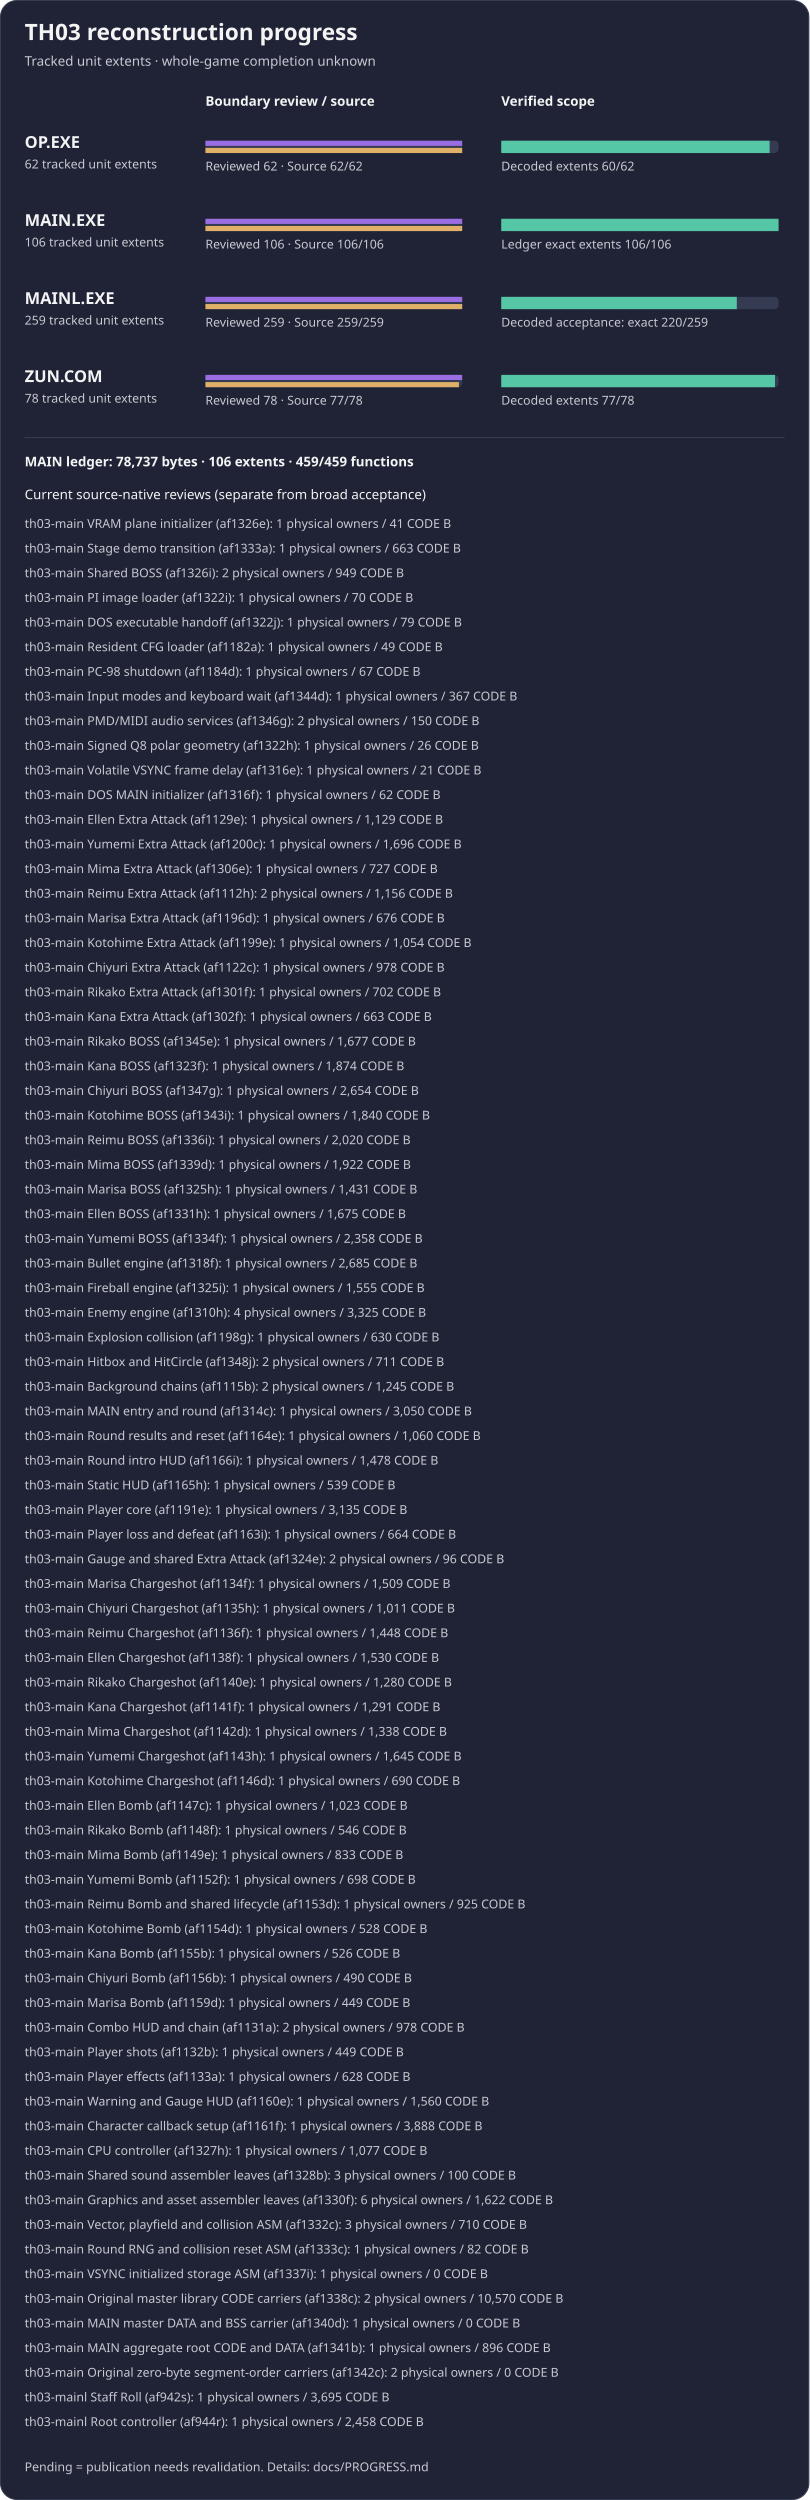
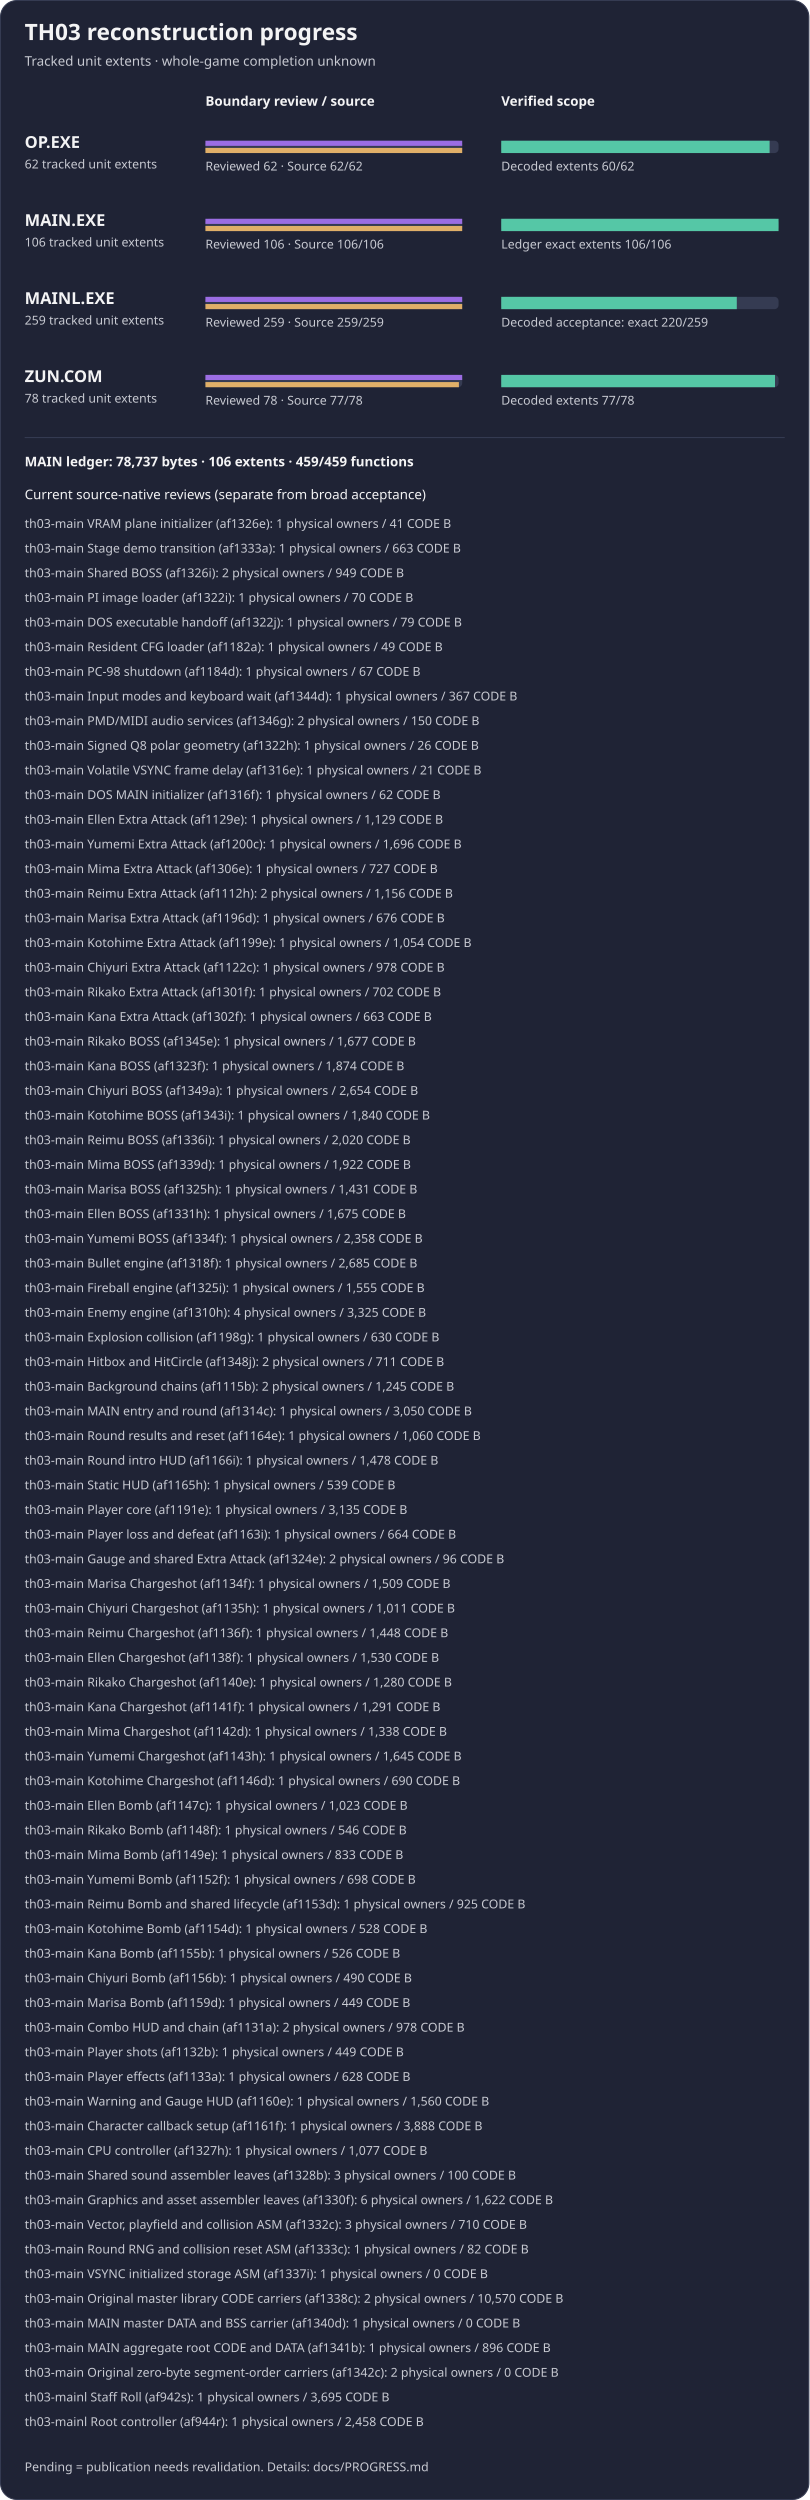
<svg xmlns="http://www.w3.org/2000/svg" width="788" height="2434" viewBox="0 0 788 2434" role="img" aria-label="TH03 reviewed subset reconstruction progress">
  <rect x="0.5" y="0.5" width="787" height="2433" rx="16" fill="#1f2335" stroke="#353b52" />
  <text x="24" y="39" fill="#f4f4f5" font-family="sans-serif" font-size="22" font-weight="600">TH03 reconstruction progress</text>
  <text x="24" y="64" fill="#c8cad2" font-family="sans-serif" font-size="13">Tracked unit extents · whole-game completion unknown</text>
  <text x="200" y="103" fill="#f4f4f5" font-family="sans-serif" font-size="13" font-weight="600">Boundary review / source</text>
  <text x="488" y="103" fill="#f4f4f5" font-family="sans-serif" font-size="13" font-weight="600">Verified scope</text>
  <g aria-label="OP.EXE bars count tracked unit extents, not functions; source-present is not exact">
    <text x="24" y="144" fill="#f4f4f5" font-family="sans-serif" font-size="16" font-weight="600">OP.EXE</text>
    <text x="24" y="164" fill="#c8cad2" font-family="sans-serif" font-size="12">62 tracked unit extents</text>
    <rect x="200" y="137" width="250" height="12" rx="4" fill="#353b52" />
    <rect x="488" y="137" width="270" height="12" rx="4" fill="#353b52" />
    <rect x="200" y="137" width="250.00" height="5" fill="#9b6de3" />
    <rect x="200" y="144" width="250.00" height="5" fill="#e0af68" />
    <rect x="488" y="137" width="261.29" height="12" fill="#55c7a6" />
    <text x="200" y="166" fill="#c8cad2" font-family="sans-serif" font-size="12">Reviewed 62 · Source 62/62</text>
    <text x="488" y="166" fill="#c8cad2" font-family="sans-serif" font-size="12">Decoded extents 60/62</text>
  </g>
  <g aria-label="MAIN.EXE bars count tracked unit extents, not functions; source-present is not exact">
    <text x="24" y="220" fill="#f4f4f5" font-family="sans-serif" font-size="16" font-weight="600">MAIN.EXE</text>
    <text x="24" y="240" fill="#c8cad2" font-family="sans-serif" font-size="12">106 tracked unit extents</text>
    <rect x="200" y="213" width="250" height="12" rx="4" fill="#353b52" />
    <rect x="488" y="213" width="270" height="12" rx="4" fill="#353b52" />
    <rect x="200" y="213" width="250.00" height="5" fill="#9b6de3" />
    <rect x="200" y="220" width="250.00" height="5" fill="#e0af68" />
    <rect x="488" y="213" width="270.00" height="12" fill="#55c7a6" />
    <text x="200" y="242" fill="#c8cad2" font-family="sans-serif" font-size="12">Reviewed 106 · Source 106/106</text>
    <text x="488" y="242" fill="#c8cad2" font-family="sans-serif" font-size="12">Ledger exact extents 106/106</text>
  </g>
  <g aria-label="MAINL bars count tracked unit extents, not functions; source-present is not exact">
    <text x="24" y="296" fill="#f4f4f5" font-family="sans-serif" font-size="16" font-weight="600">MAINL.EXE</text>
    <text x="24" y="316" fill="#c8cad2" font-family="sans-serif" font-size="12">259 tracked unit extents</text>
    <rect x="200" y="289" width="250" height="12" rx="4" fill="#353b52" />
    <rect x="488" y="289" width="270" height="12" rx="4" fill="#353b52" />
    <rect x="200" y="289" width="250.00" height="5" fill="#9b6de3" />
    <rect x="200" y="296" width="250.00" height="5" fill="#e0af68" />
    <rect x="488" y="289" width="229.34" height="12" fill="#55c7a6" />
    <text x="200" y="318" fill="#c8cad2" font-family="sans-serif" font-size="12">Reviewed 259 · Source 259/259</text>
    <text x="488" y="318" fill="#c8cad2" font-family="sans-serif" font-size="12">Decoded acceptance: exact 220/259</text>
  </g>
  <g aria-label="ZUN.COM bars count tracked unit extents, not functions; source-present is not exact">
    <text x="24" y="372" fill="#f4f4f5" font-family="sans-serif" font-size="16" font-weight="600">ZUN.COM</text>
    <text x="24" y="392" fill="#c8cad2" font-family="sans-serif" font-size="12">78 tracked unit extents</text>
    <rect x="200" y="365" width="250" height="12" rx="4" fill="#353b52" />
    <rect x="488" y="365" width="270" height="12" rx="4" fill="#353b52" />
    <rect x="200" y="365" width="250.00" height="5" fill="#9b6de3" />
    <rect x="200" y="372" width="246.79" height="5" fill="#e0af68" />
    <rect x="488" y="365" width="266.54" height="12" fill="#55c7a6" />
    <text x="200" y="394" fill="#c8cad2" font-family="sans-serif" font-size="12">Reviewed 78 · Source 77/78</text>
    <text x="488" y="394" fill="#c8cad2" font-family="sans-serif" font-size="12">Decoded extents 77/78</text>
  </g>
  <path d="M24 426 H764" stroke="#353b52" />
  <text x="24" y="454" fill="#f4f4f5" font-family="sans-serif" font-size="13" font-weight="600">MAIN ledger: 78,737 bytes · 106 extents · 459/459 functions</text>
  <text x="24" y="486" fill="#f4f4f5" font-family="sans-serif" font-size="13">Current source-native reviews (separate from broad acceptance)</text>
  <text x="24" y="514" fill="#c8cad2" font-family="sans-serif" font-size="12">th03-main VRAM plane initializer (af1326e): 1 physical owners / 41 CODE B</text>
  <text x="24" y="538" fill="#c8cad2" font-family="sans-serif" font-size="12">th03-main Stage demo transition (af1333a): 1 physical owners / 663 CODE B</text>
  <text x="24" y="562" fill="#c8cad2" font-family="sans-serif" font-size="12">th03-main Shared BOSS (af1326i): 2 physical owners / 949 CODE B</text>
  <text x="24" y="586" fill="#c8cad2" font-family="sans-serif" font-size="12">th03-main PI image loader (af1322i): 1 physical owners / 70 CODE B</text>
  <text x="24" y="610" fill="#c8cad2" font-family="sans-serif" font-size="12">th03-main DOS executable handoff (af1322j): 1 physical owners / 79 CODE B</text>
  <text x="24" y="634" fill="#c8cad2" font-family="sans-serif" font-size="12">th03-main Resident CFG loader (af1182a): 1 physical owners / 49 CODE B</text>
  <text x="24" y="658" fill="#c8cad2" font-family="sans-serif" font-size="12">th03-main PC-98 shutdown (af1184d): 1 physical owners / 67 CODE B</text>
  <text x="24" y="682" fill="#c8cad2" font-family="sans-serif" font-size="12">th03-main Input modes and keyboard wait (af1344d): 1 physical owners / 367 CODE B</text>
  <text x="24" y="706" fill="#c8cad2" font-family="sans-serif" font-size="12">th03-main PMD/MIDI audio services (af1346g): 2 physical owners / 150 CODE B</text>
  <text x="24" y="730" fill="#c8cad2" font-family="sans-serif" font-size="12">th03-main Signed Q8 polar geometry (af1322h): 1 physical owners / 26 CODE B</text>
  <text x="24" y="754" fill="#c8cad2" font-family="sans-serif" font-size="12">th03-main Volatile VSYNC frame delay (af1316e): 1 physical owners / 21 CODE B</text>
  <text x="24" y="778" fill="#c8cad2" font-family="sans-serif" font-size="12">th03-main DOS MAIN initializer (af1316f): 1 physical owners / 62 CODE B</text>
  <text x="24" y="802" fill="#c8cad2" font-family="sans-serif" font-size="12">th03-main Ellen Extra Attack (af1129e): 1 physical owners / 1,129 CODE B</text>
  <text x="24" y="826" fill="#c8cad2" font-family="sans-serif" font-size="12">th03-main Yumemi Extra Attack (af1200c): 1 physical owners / 1,696 CODE B</text>
  <text x="24" y="850" fill="#c8cad2" font-family="sans-serif" font-size="12">th03-main Mima Extra Attack (af1306e): 1 physical owners / 727 CODE B</text>
  <text x="24" y="874" fill="#c8cad2" font-family="sans-serif" font-size="12">th03-main Reimu Extra Attack (af1112h): 2 physical owners / 1,156 CODE B</text>
  <text x="24" y="898" fill="#c8cad2" font-family="sans-serif" font-size="12">th03-main Marisa Extra Attack (af1196d): 1 physical owners / 676 CODE B</text>
  <text x="24" y="922" fill="#c8cad2" font-family="sans-serif" font-size="12">th03-main Kotohime Extra Attack (af1199e): 1 physical owners / 1,054 CODE B</text>
  <text x="24" y="946" fill="#c8cad2" font-family="sans-serif" font-size="12">th03-main Chiyuri Extra Attack (af1122c): 1 physical owners / 978 CODE B</text>
  <text x="24" y="970" fill="#c8cad2" font-family="sans-serif" font-size="12">th03-main Rikako Extra Attack (af1301f): 1 physical owners / 702 CODE B</text>
  <text x="24" y="994" fill="#c8cad2" font-family="sans-serif" font-size="12">th03-main Kana Extra Attack (af1302f): 1 physical owners / 663 CODE B</text>
  <text x="24" y="1018" fill="#c8cad2" font-family="sans-serif" font-size="12">th03-main Rikako BOSS (af1345e): 1 physical owners / 1,677 CODE B</text>
  <text x="24" y="1042" fill="#c8cad2" font-family="sans-serif" font-size="12">th03-main Kana BOSS (af1323f): 1 physical owners / 1,874 CODE B</text>
-   <text x="24" y="1066" fill="#c8cad2" font-family="sans-serif" font-size="12">th03-main Chiyuri BOSS (af1347g): 1 physical owners / 2,654 CODE B</text>
+   <text x="24" y="1066" fill="#c8cad2" font-family="sans-serif" font-size="12">th03-main Chiyuri BOSS (af1349a): 1 physical owners / 2,654 CODE B</text>
  <text x="24" y="1090" fill="#c8cad2" font-family="sans-serif" font-size="12">th03-main Kotohime BOSS (af1343i): 1 physical owners / 1,840 CODE B</text>
  <text x="24" y="1114" fill="#c8cad2" font-family="sans-serif" font-size="12">th03-main Reimu BOSS (af1336i): 1 physical owners / 2,020 CODE B</text>
  <text x="24" y="1138" fill="#c8cad2" font-family="sans-serif" font-size="12">th03-main Mima BOSS (af1339d): 1 physical owners / 1,922 CODE B</text>
  <text x="24" y="1162" fill="#c8cad2" font-family="sans-serif" font-size="12">th03-main Marisa BOSS (af1325h): 1 physical owners / 1,431 CODE B</text>
  <text x="24" y="1186" fill="#c8cad2" font-family="sans-serif" font-size="12">th03-main Ellen BOSS (af1331h): 1 physical owners / 1,675 CODE B</text>
  <text x="24" y="1210" fill="#c8cad2" font-family="sans-serif" font-size="12">th03-main Yumemi BOSS (af1334f): 1 physical owners / 2,358 CODE B</text>
  <text x="24" y="1234" fill="#c8cad2" font-family="sans-serif" font-size="12">th03-main Bullet engine (af1318f): 1 physical owners / 2,685 CODE B</text>
  <text x="24" y="1258" fill="#c8cad2" font-family="sans-serif" font-size="12">th03-main Fireball engine (af1325i): 1 physical owners / 1,555 CODE B</text>
  <text x="24" y="1282" fill="#c8cad2" font-family="sans-serif" font-size="12">th03-main Enemy engine (af1310h): 4 physical owners / 3,325 CODE B</text>
  <text x="24" y="1306" fill="#c8cad2" font-family="sans-serif" font-size="12">th03-main Explosion collision (af1198g): 1 physical owners / 630 CODE B</text>
  <text x="24" y="1330" fill="#c8cad2" font-family="sans-serif" font-size="12">th03-main Hitbox and HitCircle (af1348j): 2 physical owners / 711 CODE B</text>
  <text x="24" y="1354" fill="#c8cad2" font-family="sans-serif" font-size="12">th03-main Background chains (af1115b): 2 physical owners / 1,245 CODE B</text>
  <text x="24" y="1378" fill="#c8cad2" font-family="sans-serif" font-size="12">th03-main MAIN entry and round (af1314c): 1 physical owners / 3,050 CODE B</text>
  <text x="24" y="1402" fill="#c8cad2" font-family="sans-serif" font-size="12">th03-main Round results and reset (af1164e): 1 physical owners / 1,060 CODE B</text>
  <text x="24" y="1426" fill="#c8cad2" font-family="sans-serif" font-size="12">th03-main Round intro HUD (af1166i): 1 physical owners / 1,478 CODE B</text>
  <text x="24" y="1450" fill="#c8cad2" font-family="sans-serif" font-size="12">th03-main Static HUD (af1165h): 1 physical owners / 539 CODE B</text>
  <text x="24" y="1474" fill="#c8cad2" font-family="sans-serif" font-size="12">th03-main Player core (af1191e): 1 physical owners / 3,135 CODE B</text>
  <text x="24" y="1498" fill="#c8cad2" font-family="sans-serif" font-size="12">th03-main Player loss and defeat (af1163i): 1 physical owners / 664 CODE B</text>
  <text x="24" y="1522" fill="#c8cad2" font-family="sans-serif" font-size="12">th03-main Gauge and shared Extra Attack (af1324e): 2 physical owners / 96 CODE B</text>
  <text x="24" y="1546" fill="#c8cad2" font-family="sans-serif" font-size="12">th03-main Marisa Chargeshot (af1134f): 1 physical owners / 1,509 CODE B</text>
  <text x="24" y="1570" fill="#c8cad2" font-family="sans-serif" font-size="12">th03-main Chiyuri Chargeshot (af1135h): 1 physical owners / 1,011 CODE B</text>
  <text x="24" y="1594" fill="#c8cad2" font-family="sans-serif" font-size="12">th03-main Reimu Chargeshot (af1136f): 1 physical owners / 1,448 CODE B</text>
  <text x="24" y="1618" fill="#c8cad2" font-family="sans-serif" font-size="12">th03-main Ellen Chargeshot (af1138f): 1 physical owners / 1,530 CODE B</text>
  <text x="24" y="1642" fill="#c8cad2" font-family="sans-serif" font-size="12">th03-main Rikako Chargeshot (af1140e): 1 physical owners / 1,280 CODE B</text>
  <text x="24" y="1666" fill="#c8cad2" font-family="sans-serif" font-size="12">th03-main Kana Chargeshot (af1141f): 1 physical owners / 1,291 CODE B</text>
  <text x="24" y="1690" fill="#c8cad2" font-family="sans-serif" font-size="12">th03-main Mima Chargeshot (af1142d): 1 physical owners / 1,338 CODE B</text>
  <text x="24" y="1714" fill="#c8cad2" font-family="sans-serif" font-size="12">th03-main Yumemi Chargeshot (af1143h): 1 physical owners / 1,645 CODE B</text>
  <text x="24" y="1738" fill="#c8cad2" font-family="sans-serif" font-size="12">th03-main Kotohime Chargeshot (af1146d): 1 physical owners / 690 CODE B</text>
  <text x="24" y="1762" fill="#c8cad2" font-family="sans-serif" font-size="12">th03-main Ellen Bomb (af1147c): 1 physical owners / 1,023 CODE B</text>
  <text x="24" y="1786" fill="#c8cad2" font-family="sans-serif" font-size="12">th03-main Rikako Bomb (af1148f): 1 physical owners / 546 CODE B</text>
  <text x="24" y="1810" fill="#c8cad2" font-family="sans-serif" font-size="12">th03-main Mima Bomb (af1149e): 1 physical owners / 833 CODE B</text>
  <text x="24" y="1834" fill="#c8cad2" font-family="sans-serif" font-size="12">th03-main Yumemi Bomb (af1152f): 1 physical owners / 698 CODE B</text>
  <text x="24" y="1858" fill="#c8cad2" font-family="sans-serif" font-size="12">th03-main Reimu Bomb and shared lifecycle (af1153d): 1 physical owners / 925 CODE B</text>
  <text x="24" y="1882" fill="#c8cad2" font-family="sans-serif" font-size="12">th03-main Kotohime Bomb (af1154d): 1 physical owners / 528 CODE B</text>
  <text x="24" y="1906" fill="#c8cad2" font-family="sans-serif" font-size="12">th03-main Kana Bomb (af1155b): 1 physical owners / 526 CODE B</text>
  <text x="24" y="1930" fill="#c8cad2" font-family="sans-serif" font-size="12">th03-main Chiyuri Bomb (af1156b): 1 physical owners / 490 CODE B</text>
  <text x="24" y="1954" fill="#c8cad2" font-family="sans-serif" font-size="12">th03-main Marisa Bomb (af1159d): 1 physical owners / 449 CODE B</text>
  <text x="24" y="1978" fill="#c8cad2" font-family="sans-serif" font-size="12">th03-main Combo HUD and chain (af1131a): 2 physical owners / 978 CODE B</text>
  <text x="24" y="2002" fill="#c8cad2" font-family="sans-serif" font-size="12">th03-main Player shots (af1132b): 1 physical owners / 449 CODE B</text>
  <text x="24" y="2026" fill="#c8cad2" font-family="sans-serif" font-size="12">th03-main Player effects (af1133a): 1 physical owners / 628 CODE B</text>
  <text x="24" y="2050" fill="#c8cad2" font-family="sans-serif" font-size="12">th03-main Warning and Gauge HUD (af1160e): 1 physical owners / 1,560 CODE B</text>
  <text x="24" y="2074" fill="#c8cad2" font-family="sans-serif" font-size="12">th03-main Character callback setup (af1161f): 1 physical owners / 3,888 CODE B</text>
  <text x="24" y="2098" fill="#c8cad2" font-family="sans-serif" font-size="12">th03-main CPU controller (af1327h): 1 physical owners / 1,077 CODE B</text>
  <text x="24" y="2122" fill="#c8cad2" font-family="sans-serif" font-size="12">th03-main Shared sound assembler leaves (af1328b): 3 physical owners / 100 CODE B</text>
  <text x="24" y="2146" fill="#c8cad2" font-family="sans-serif" font-size="12">th03-main Graphics and asset assembler leaves (af1330f): 6 physical owners / 1,622 CODE B</text>
  <text x="24" y="2170" fill="#c8cad2" font-family="sans-serif" font-size="12">th03-main Vector, playfield and collision ASM (af1332c): 3 physical owners / 710 CODE B</text>
  <text x="24" y="2194" fill="#c8cad2" font-family="sans-serif" font-size="12">th03-main Round RNG and collision reset ASM (af1333c): 1 physical owners / 82 CODE B</text>
  <text x="24" y="2218" fill="#c8cad2" font-family="sans-serif" font-size="12">th03-main VSYNC initialized storage ASM (af1337i): 1 physical owners / 0 CODE B</text>
  <text x="24" y="2242" fill="#c8cad2" font-family="sans-serif" font-size="12">th03-main Original master library CODE carriers (af1338c): 2 physical owners / 10,570 CODE B</text>
  <text x="24" y="2266" fill="#c8cad2" font-family="sans-serif" font-size="12">th03-main MAIN master DATA and BSS carrier (af1340d): 1 physical owners / 0 CODE B</text>
  <text x="24" y="2290" fill="#c8cad2" font-family="sans-serif" font-size="12">th03-main MAIN aggregate root CODE and DATA (af1341b): 1 physical owners / 896 CODE B</text>
  <text x="24" y="2314" fill="#c8cad2" font-family="sans-serif" font-size="12">th03-main Original zero-byte segment-order carriers (af1342c): 2 physical owners / 0 CODE B</text>
  <text x="24" y="2338" fill="#c8cad2" font-family="sans-serif" font-size="12">th03-mainl Staff Roll (af942s): 1 physical owners / 3,695 CODE B</text>
  <text x="24" y="2362" fill="#c8cad2" font-family="sans-serif" font-size="12">th03-mainl Root controller (af944r): 1 physical owners / 2,458 CODE B</text>
  <text x="24" y="2406" fill="#c8cad2" font-family="sans-serif" font-size="12">Pending = publication needs revalidation. Details: docs/PROGRESS.md</text>
</svg>
